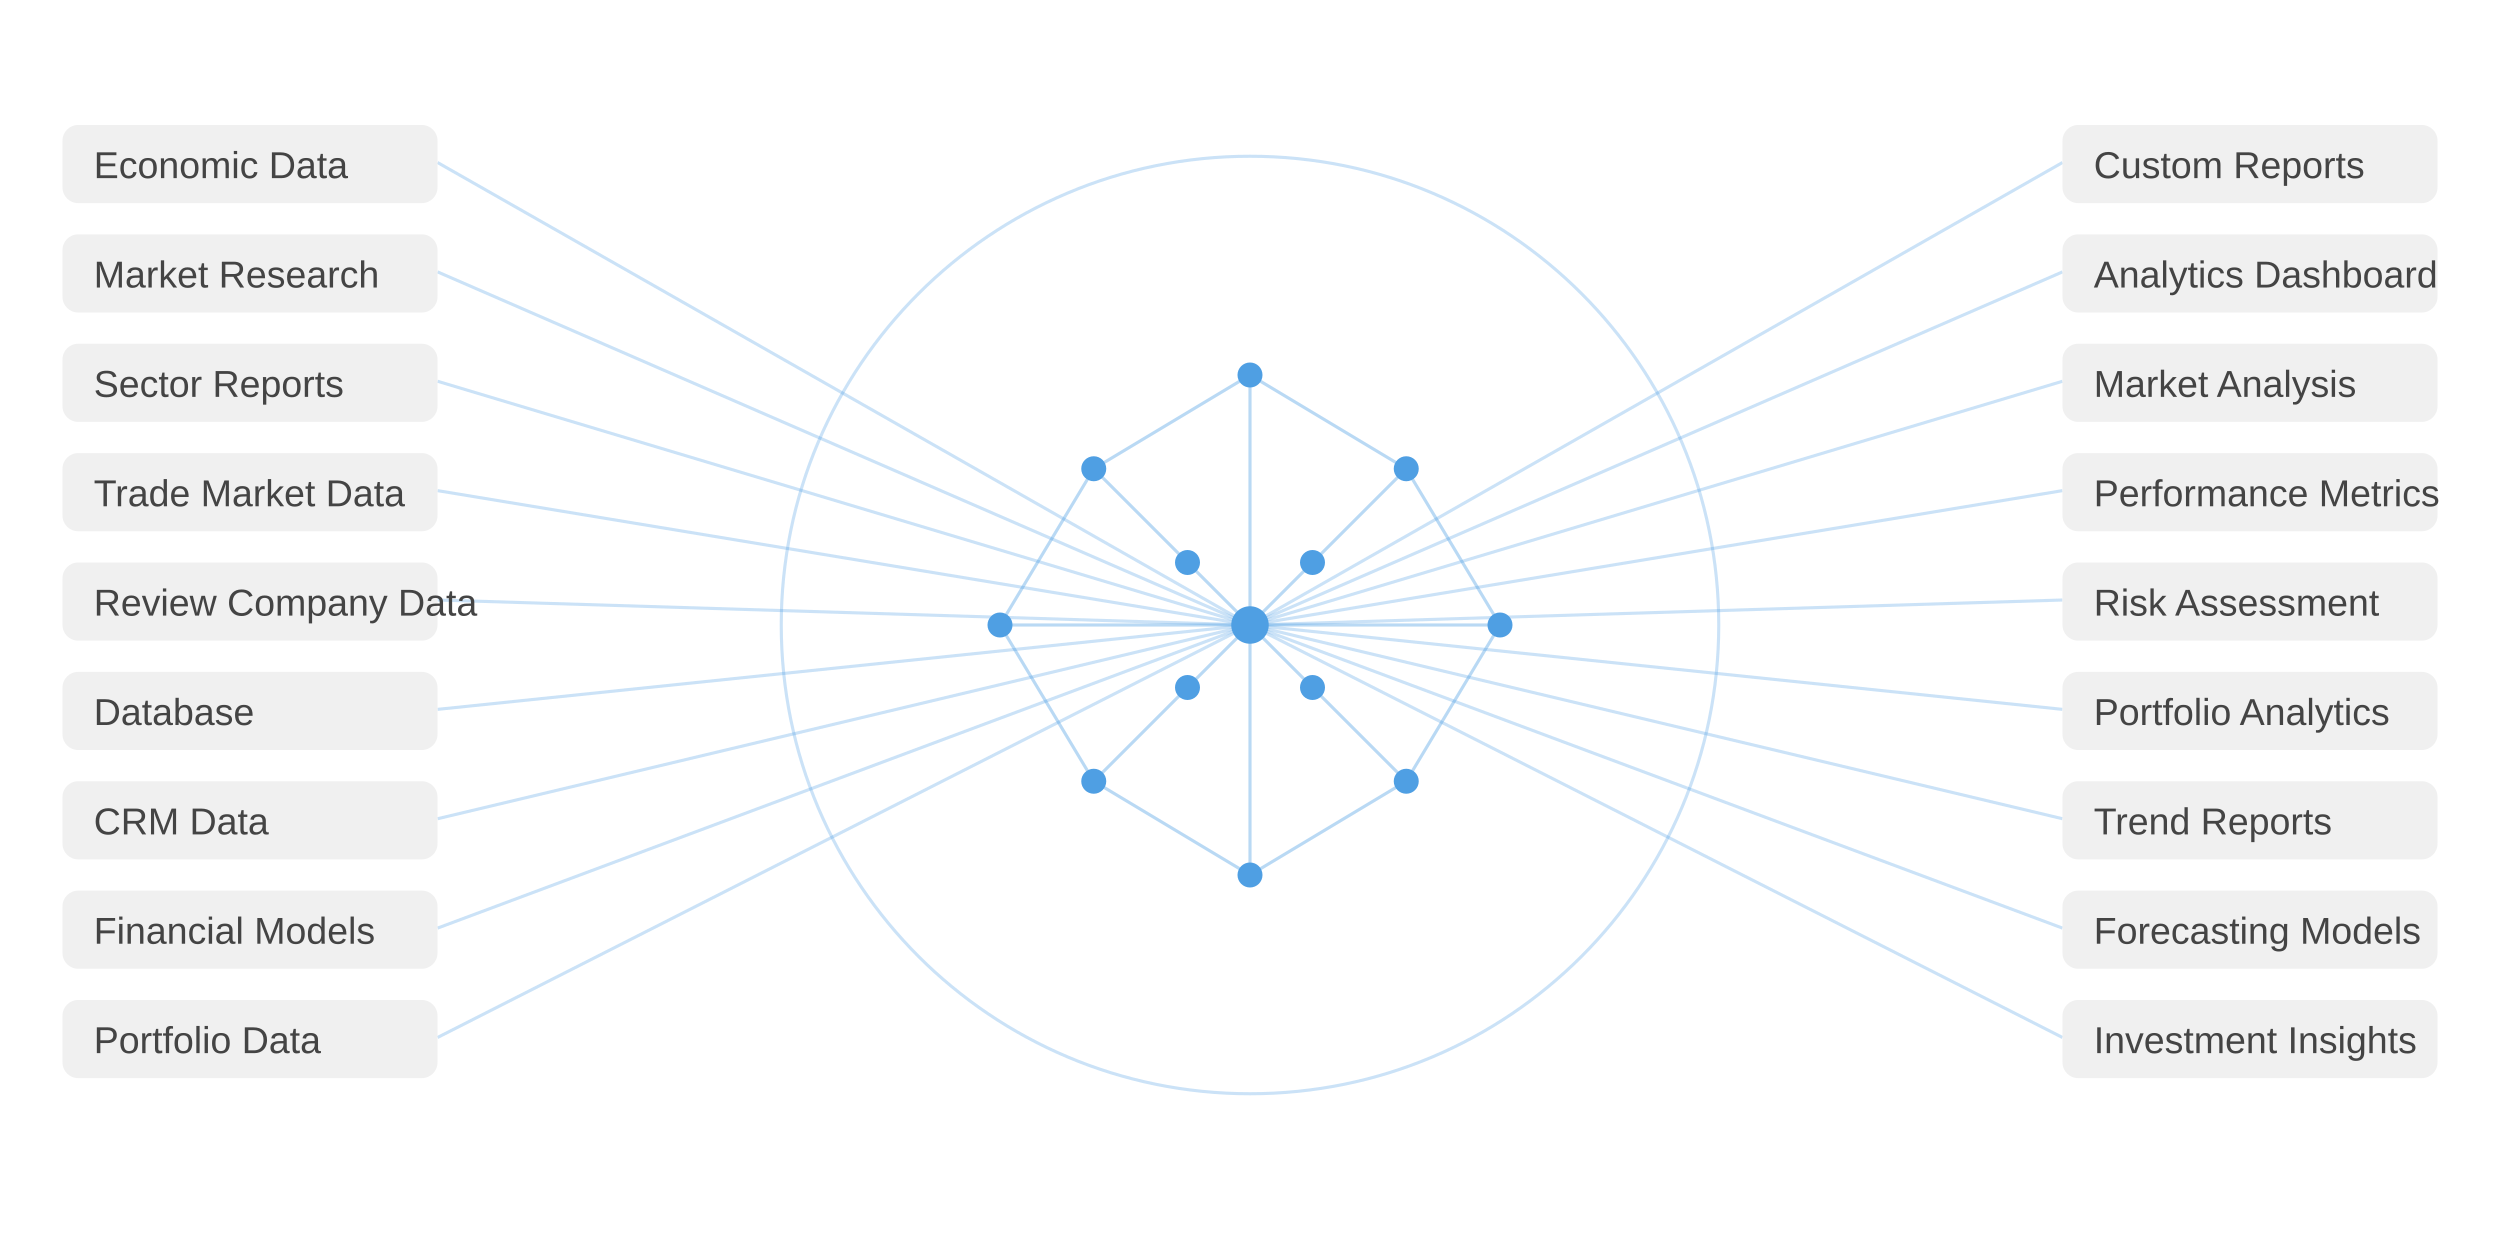
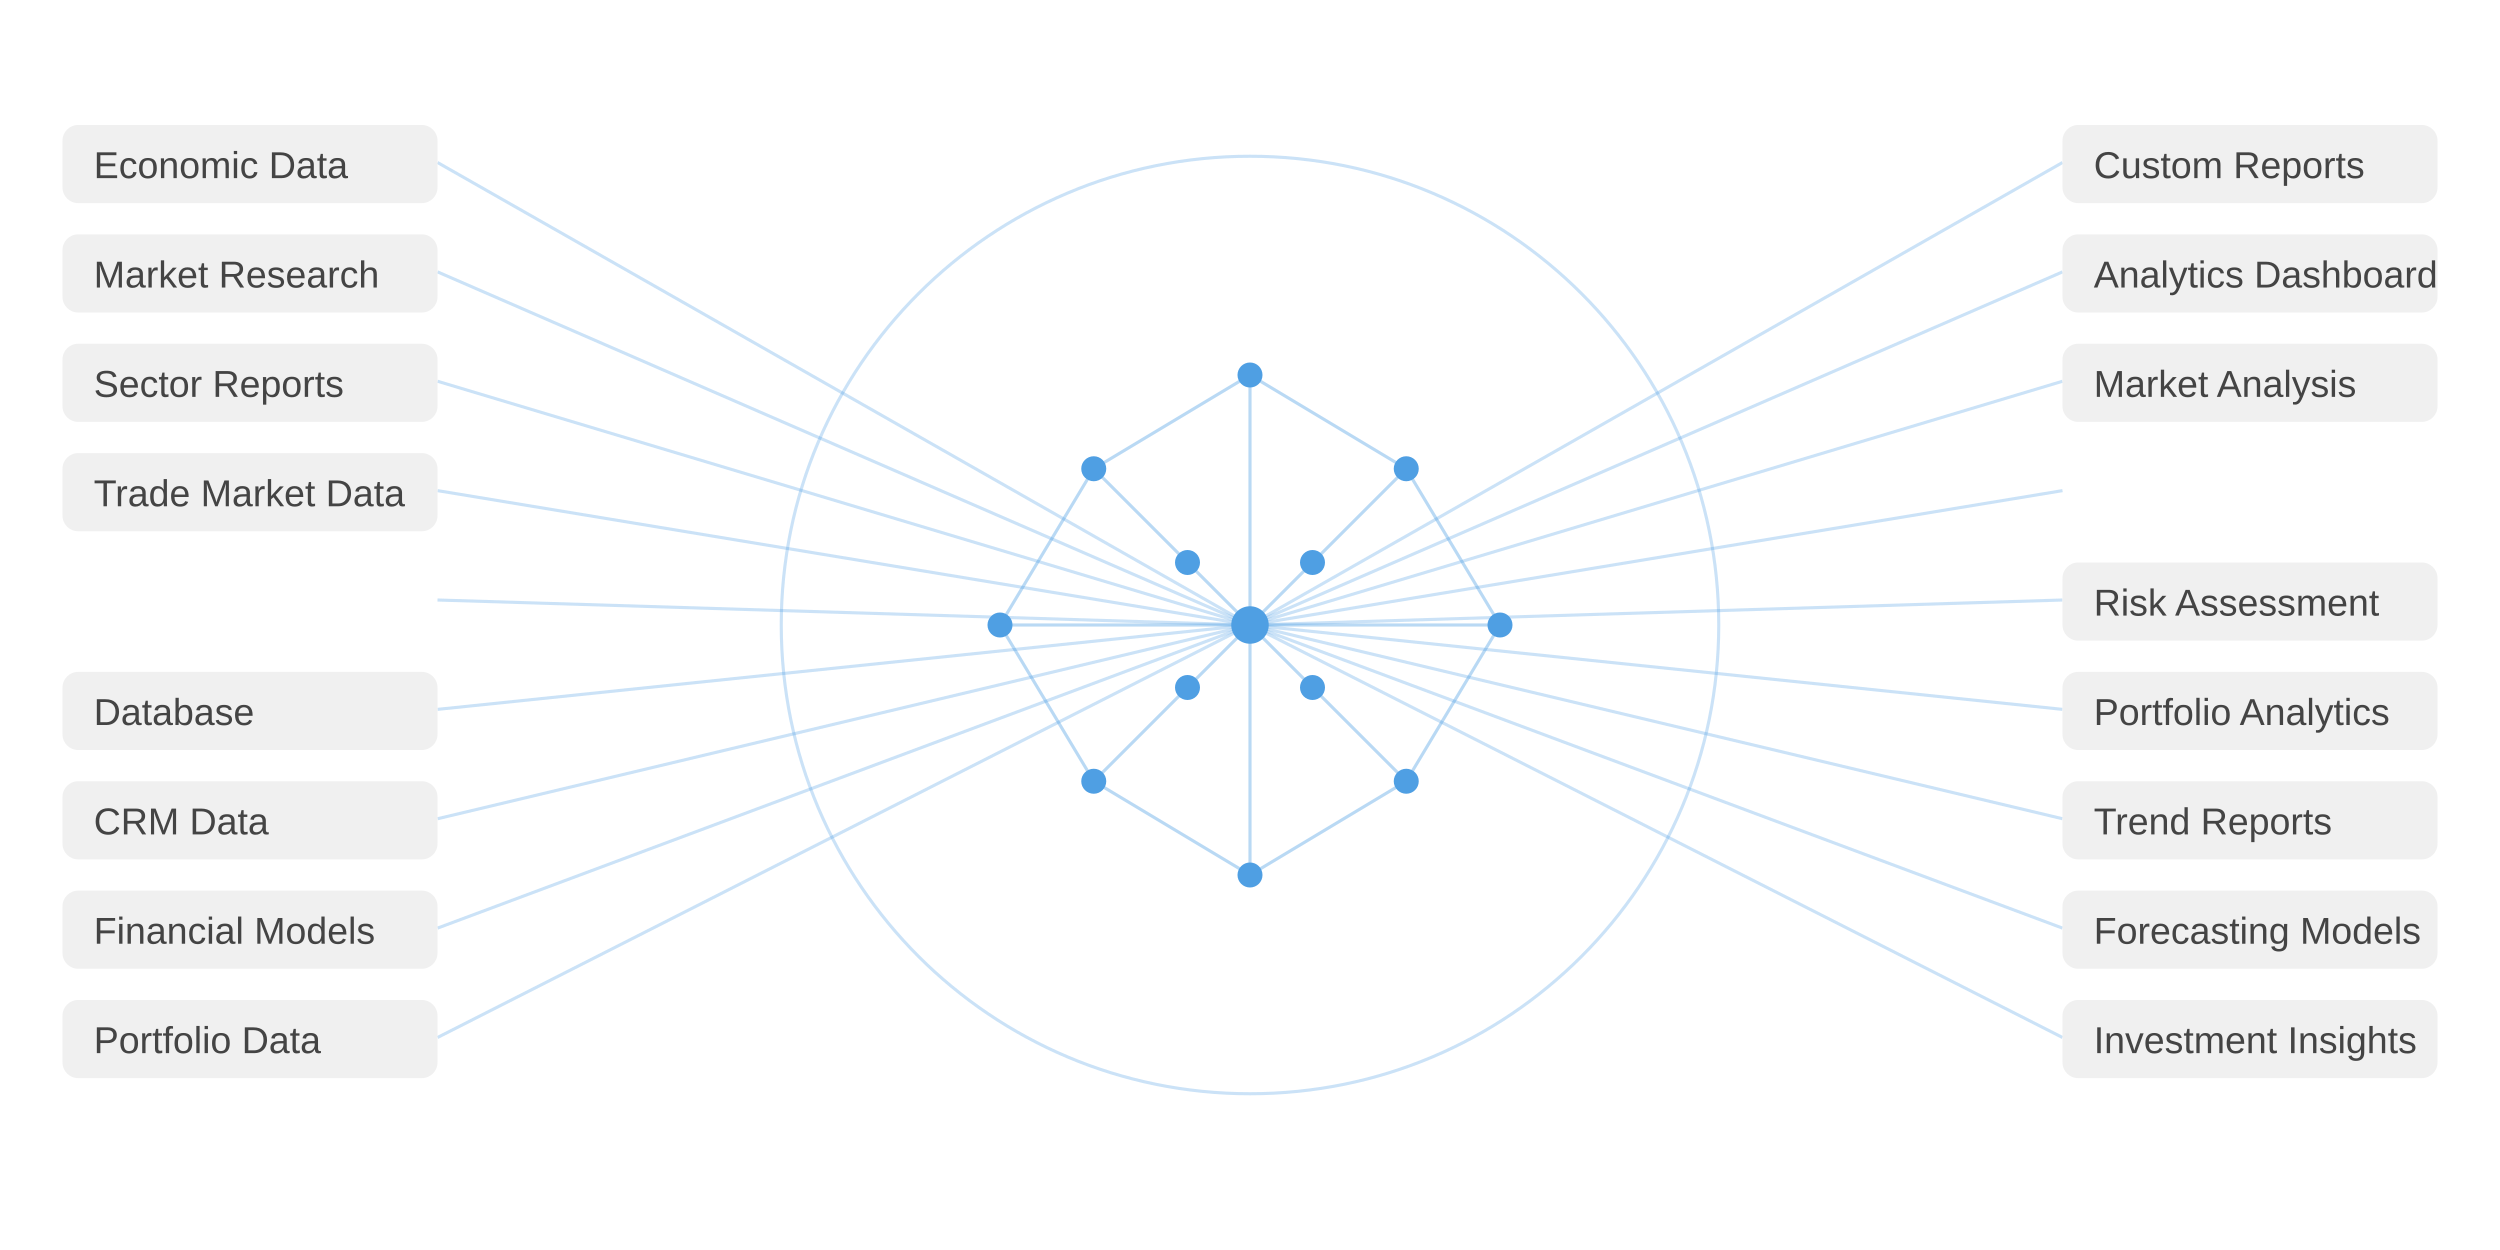
<svg xmlns="http://www.w3.org/2000/svg" viewBox="0 0 800 400">
  <defs>
    <style>
      @keyframes rotate {
        from { transform: rotate(0deg); }
        to { transform: rotate(360deg); }
      }
      .rotate {
        transform-origin: 400px 200px;
        animation: rotate 20s linear infinite;
      }
      .node {
        fill: #4F9FE3;
      }
      .line {
        stroke: #4F9FE3;
        stroke-width: 1;
        opacity: 0.4;
      }
      .block {
        fill: #f0f0f0;
        rx: 5;
        ry: 5;
      }
      .block-text {
        font-size: 12px;
        font-family: Arial, sans-serif;
        fill: #444;
      }
      .connection-line {
        stroke: #4F9FE3;
        stroke-width: 1;
        opacity: 0.3;
      }
    </style>
  </defs>
  <g>
    <line class="connection-line" x1="140" y1="52" x2="400" y2="200" />
    <line class="connection-line" x1="140" y1="87" x2="400" y2="200" />
    <line class="connection-line" x1="140" y1="122" x2="400" y2="200" />
    <line class="connection-line" x1="140" y1="157" x2="400" y2="200" />
    <line class="connection-line" x1="140" y1="192" x2="400" y2="200" />
    <line class="connection-line" x1="140" y1="227" x2="400" y2="200" />
    <line class="connection-line" x1="140" y1="262" x2="400" y2="200" />
    <line class="connection-line" x1="140" y1="297" x2="400" y2="200" />
    <line class="connection-line" x1="140" y1="332" x2="400" y2="200" />
    <line class="connection-line" x1="400" y1="200" x2="660" y2="52" />
    <line class="connection-line" x1="400" y1="200" x2="660" y2="87" />
    <line class="connection-line" x1="400" y1="200" x2="660" y2="122" />
    <line class="connection-line" x1="400" y1="200" x2="660" y2="157" />
    <line class="connection-line" x1="400" y1="200" x2="660" y2="192" />
    <line class="connection-line" x1="400" y1="200" x2="660" y2="227" />
    <line class="connection-line" x1="400" y1="200" x2="660" y2="262" />
    <line class="connection-line" x1="400" y1="200" x2="660" y2="297" />
    <line class="connection-line" x1="400" y1="200" x2="660" y2="332" />
  </g>
  <g transform="translate(20, 40)">
    <rect class="block" x="0" y="0" width="120" height="25" />
    <text class="block-text" x="10" y="17">Economic Data</text>
    <rect class="block" x="0" y="35" width="120" height="25" />
    <text class="block-text" x="10" y="52">Market Research</text>
    <rect class="block" x="0" y="70" width="120" height="25" />
    <text class="block-text" x="10" y="87">Sector Reports</text>
    <rect class="block" x="0" y="105" width="120" height="25" />
    <text class="block-text" x="10" y="122">Trade Market Data</text>
-     <rect class="block" x="0" y="140" width="120" height="25" />
-     <text class="block-text" x="10" y="157">Review Company Data</text>
    <rect class="block" x="0" y="175" width="120" height="25" />
    <text class="block-text" x="10" y="192">Database</text>
    <rect class="block" x="0" y="210" width="120" height="25" />
    <text class="block-text" x="10" y="227">CRM Data</text>
    <rect class="block" x="0" y="245" width="120" height="25" />
    <text class="block-text" x="10" y="262">Financial Models</text>
    <rect class="block" x="0" y="280" width="120" height="25" />
    <text class="block-text" x="10" y="297">Portfolio Data</text>
  </g>
  <g transform="translate(660, 40)">
    <rect class="block" x="0" y="0" width="120" height="25" />
    <text class="block-text" x="10" y="17">Custom Reports</text>
    <rect class="block" x="0" y="35" width="120" height="25" />
    <text class="block-text" x="10" y="52">Analytics Dashboard</text>
    <rect class="block" x="0" y="70" width="120" height="25" />
    <text class="block-text" x="10" y="87">Market Analysis</text>
-     <rect class="block" x="0" y="105" width="120" height="25" />
-     <text class="block-text" x="10" y="122">Performance Metrics</text>
    <rect class="block" x="0" y="140" width="120" height="25" />
    <text class="block-text" x="10" y="157">Risk Assessment</text>
    <rect class="block" x="0" y="175" width="120" height="25" />
    <text class="block-text" x="10" y="192">Portfolio Analytics</text>
    <rect class="block" x="0" y="210" width="120" height="25" />
    <text class="block-text" x="10" y="227">Trend Reports</text>
    <rect class="block" x="0" y="245" width="120" height="25" />
    <text class="block-text" x="10" y="262">Forecasting Models</text>
    <rect class="block" x="0" y="280" width="120" height="25" />
    <text class="block-text" x="10" y="297">Investment Insights</text>
  </g>
  <circle cx="400" cy="200" r="150" fill="none" stroke="#4F9FE3" stroke-width="1" opacity="0.3" />
  <g class="rotate">
    <line class="line" x1="350" y1="150" x2="400" y2="120" />
    <line class="line" x1="400" y1="120" x2="450" y2="150" />
    <line class="line" x1="450" y1="150" x2="480" y2="200" />
    <line class="line" x1="480" y1="200" x2="450" y2="250" />
    <line class="line" x1="450" y1="250" x2="400" y2="280" />
    <line class="line" x1="400" y1="280" x2="350" y2="250" />
    <line class="line" x1="350" y1="250" x2="320" y2="200" />
    <line class="line" x1="320" y1="200" x2="350" y2="150" />
    <line class="line" x1="350" y1="150" x2="450" y2="250" />
    <line class="line" x1="350" y1="250" x2="450" y2="150" />
    <line class="line" x1="320" y1="200" x2="480" y2="200" />
    <line class="line" x1="400" y1="120" x2="400" y2="280" />
    <circle class="node" cx="350" cy="150" r="4" />
    <circle class="node" cx="450" cy="250" r="4" />
    <circle class="node" cx="350" cy="250" r="4" />
    <circle class="node" cx="450" cy="150" r="4" />
    <circle class="node" cx="400" cy="120" r="4" />
    <circle class="node" cx="400" cy="280" r="4" />
    <circle class="node" cx="320" cy="200" r="4" />
    <circle class="node" cx="480" cy="200" r="4" />
    <circle class="node" cx="380" cy="180" r="4" />
    <circle class="node" cx="420" cy="220" r="4" />
    <circle class="node" cx="380" cy="220" r="4" />
    <circle class="node" cx="420" cy="180" r="4" />
  </g>
  <circle cx="400" cy="200" r="6" fill="#4F9FE3" />
</svg>
